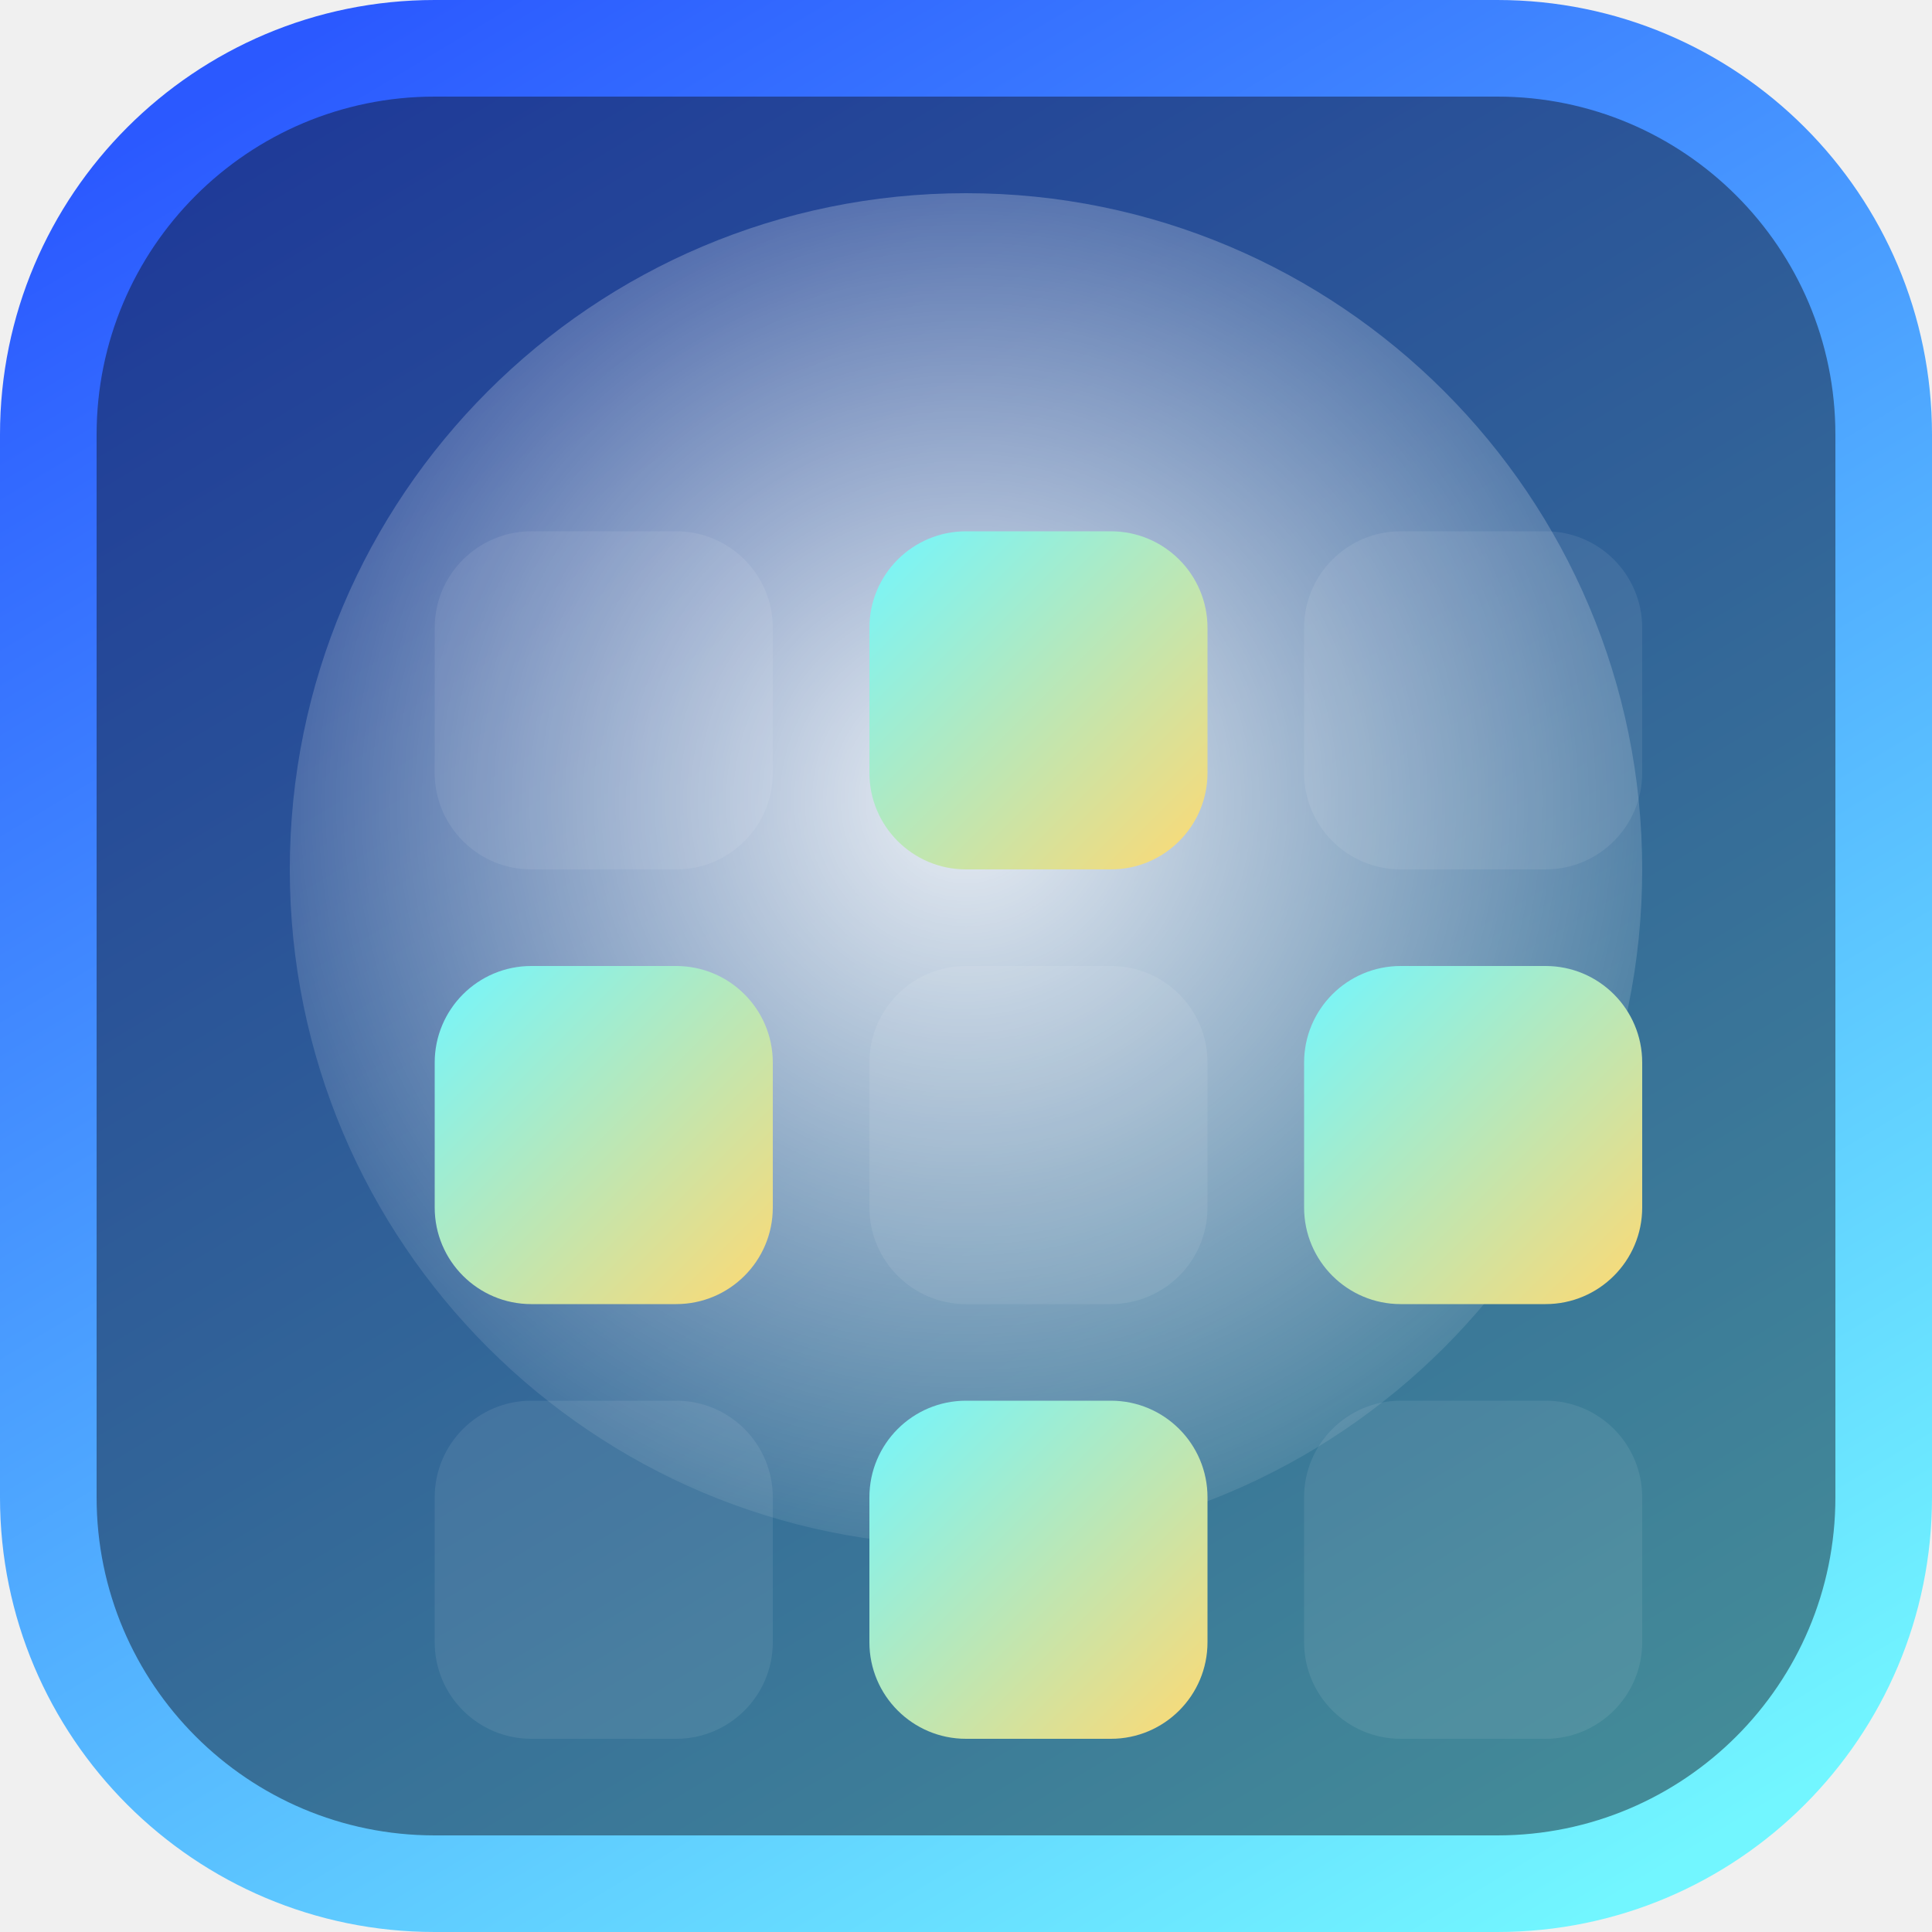
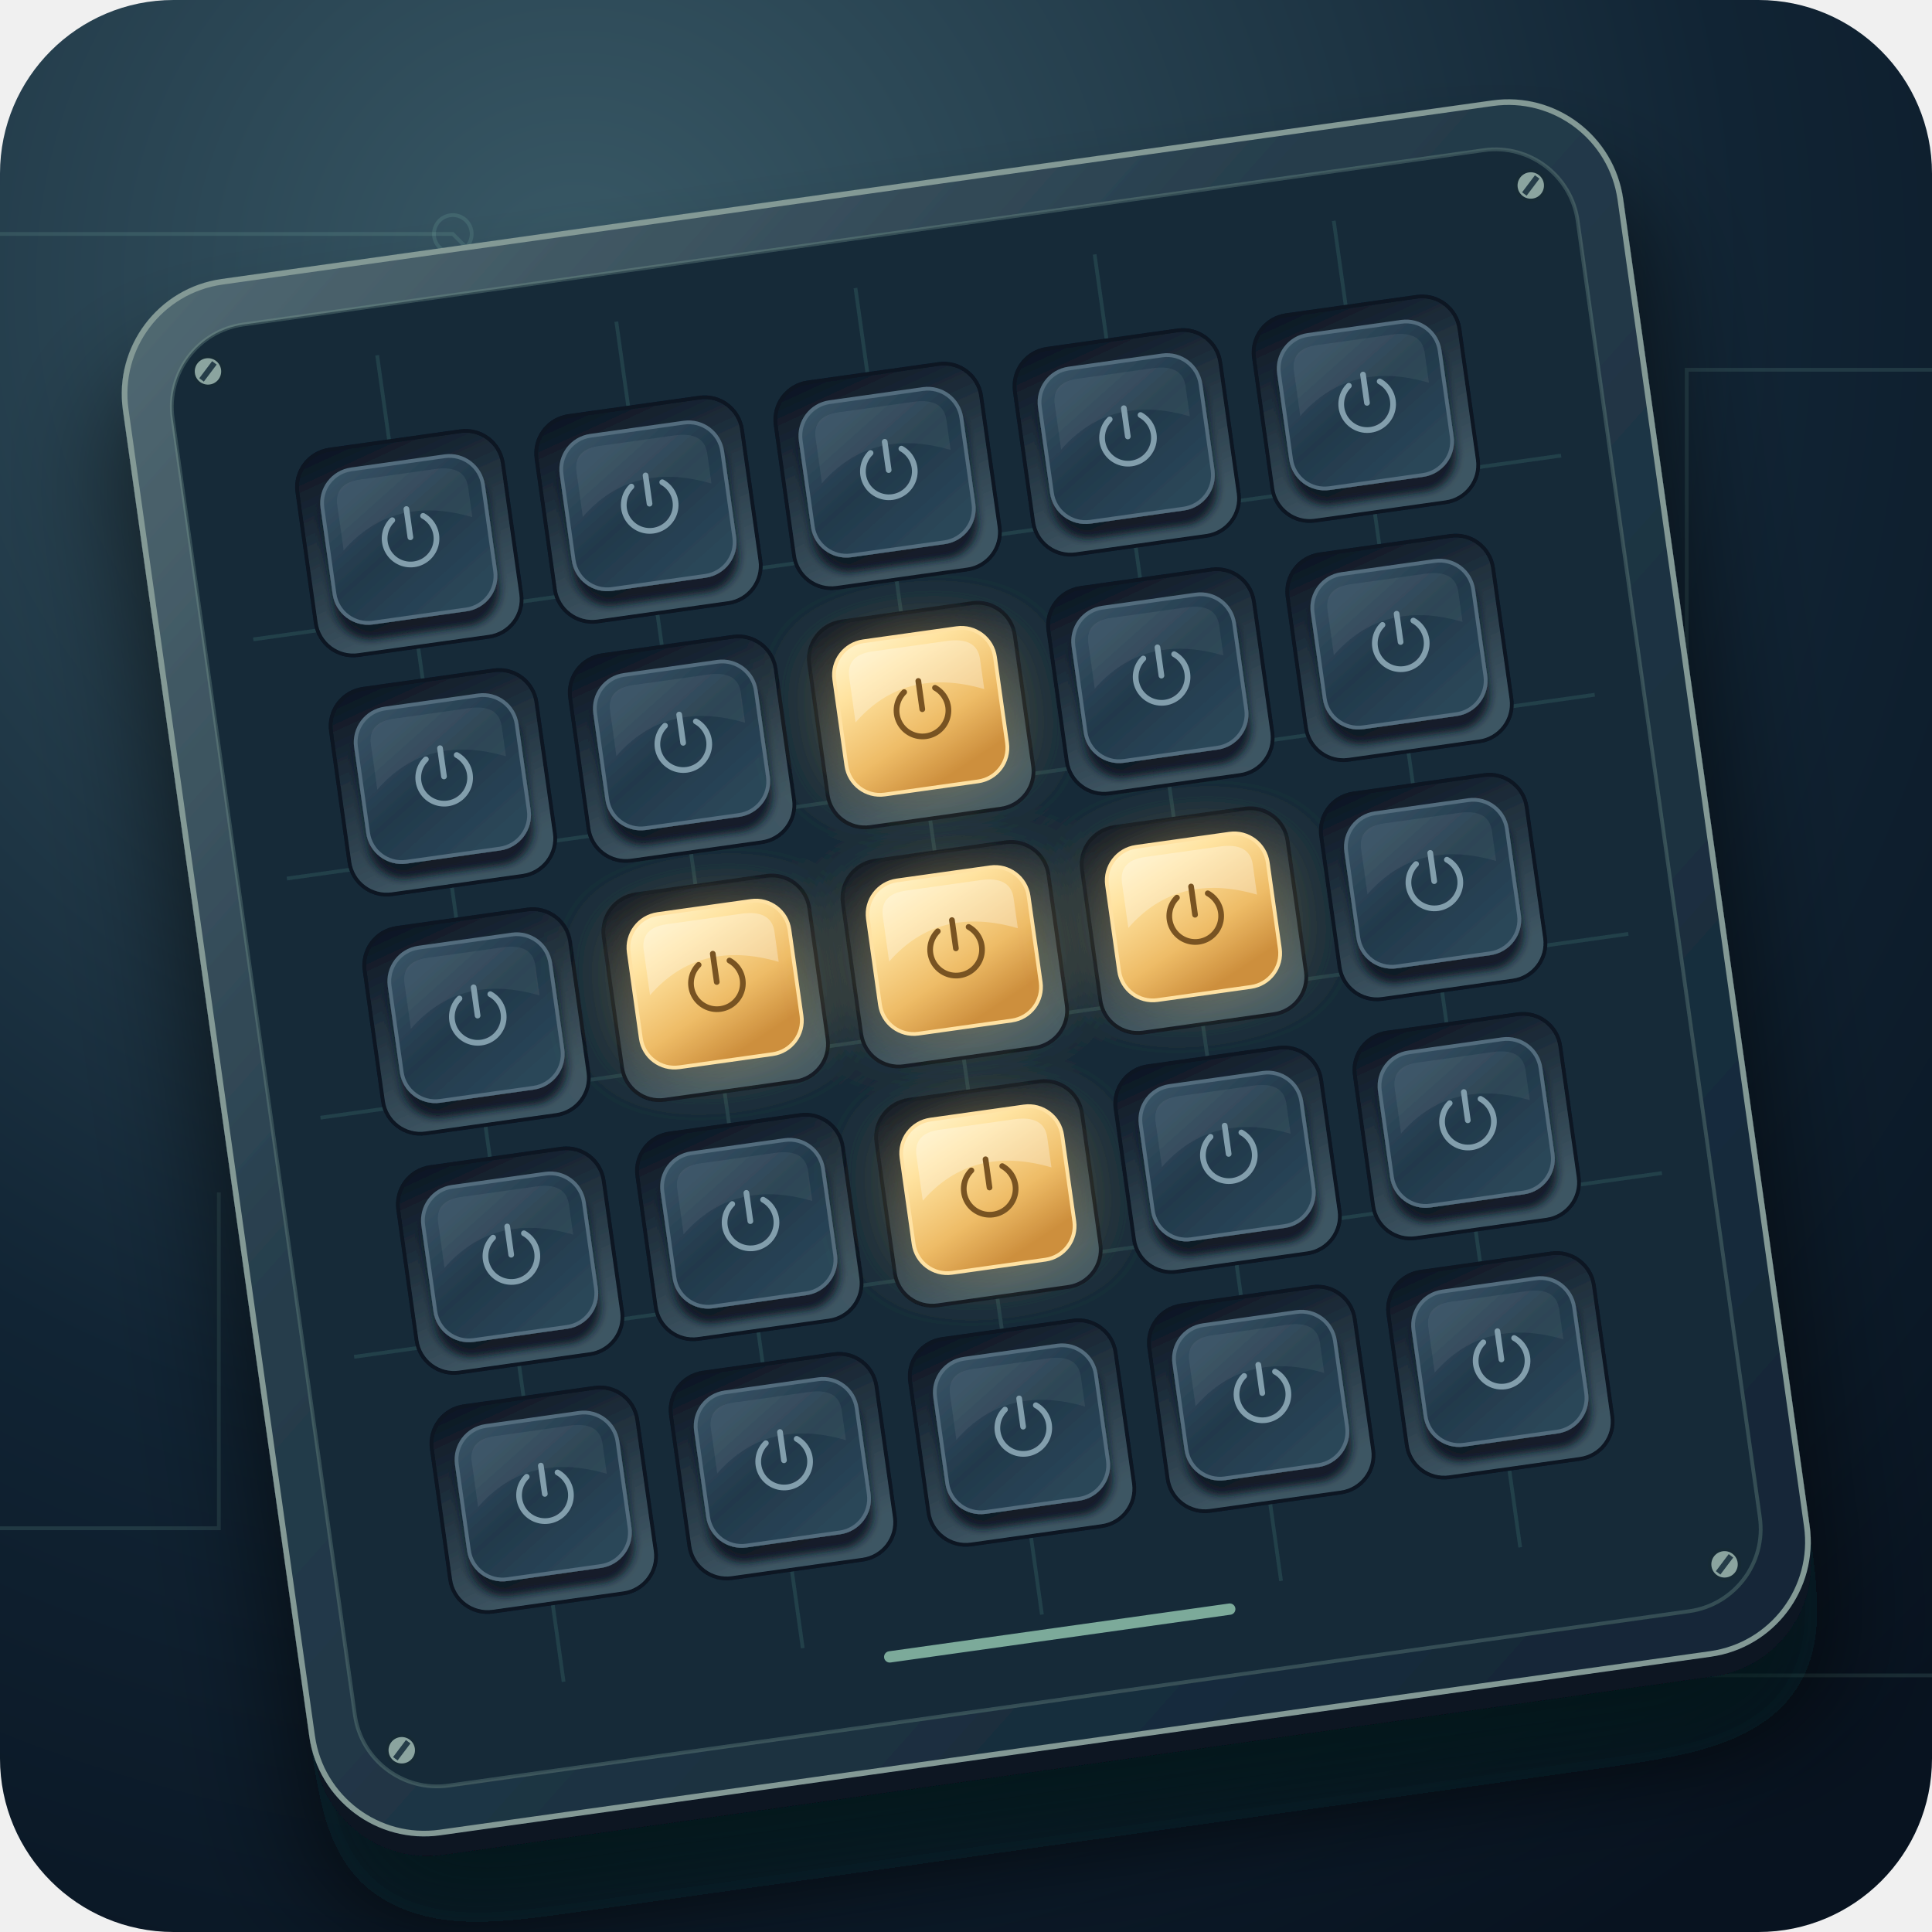
- <svg xmlns="http://www.w3.org/2000/svg" viewBox="0 0 160 160">
+ <svg xmlns="http://www.w3.org/2000/svg" viewBox="0 0 512 512" role="img" aria-labelledby="title desc">
  <defs>
-     <linearGradient id="bg" x1="20%" y1="0%" x2="80%" y2="100%">
-       <stop offset="0" stop-color="#2b59ff" />
-       <stop offset="1" stop-color="#72f6ff" />
-     </linearGradient>
-     <radialGradient id="glow" cx="50%" cy="45%" r="60%">
-       <stop offset="0" stop-color="#ffffff" stop-opacity="0.9" />
-       <stop offset="1" stop-color="#ffffff" stop-opacity="0" />
+     <radialGradient id="night" cx=".3" cy=".15" r="1">
+       <stop stop-color="#395966" />
+       <stop offset=".6" stop-color="#112434" />
+       <stop offset="1" stop-color="#081320" />
    </radialGradient>
-     <linearGradient id="tile-on" x1="0%" y1="0%" x2="100%" y2="100%">
-       <stop offset="0" stop-color="#72f6ff" />
-       <stop offset="1" stop-color="#ffd972" />
-     </linearGradient>
+     <linearGradient id="case" x2=".8" y2="1">
+       <stop stop-color="#526a73" />
+       <stop offset=".4" stop-color="#263d4c" />
+       <stop offset="1" stop-color="#142838" />
+     </linearGradient>
+     <linearGradient id="well" x2=".3" y2="1">
+       <stop stop-color="#0a1421" />
+       <stop offset="1" stop-color="#3e5663" />
+     </linearGradient>
+     <linearGradient id="glass" x2=".7" y2="1">
+       <stop stop-color="#3a5668" />
+       <stop offset=".55" stop-color="#22394b" />
+       <stop offset="1" stop-color="#2b4759" />
+     </linearGradient>
+     <linearGradient id="amber" x2=".5" y2="1">
+       <stop stop-color="#fff6d1" />
+       <stop offset=".3" stop-color="#ffe3a0" />
+       <stop offset=".7" stop-color="#eebc67" />
+       <stop offset="1" stop-color="#cd8f3d" />
+     </linearGradient>
+     <filter id="shadow" x="-.3" y="-.3" width="1.6" height="1.8">
+       <feDropShadow dx="0" dy="20" stdDeviation="15" flood-color="#000813" flood-opacity=".7" />
+     </filter>
+     <filter id="drop" x="-.2" y="-.2" width="1.5" height="1.6">
+       <feDropShadow dx="0" dy="4" stdDeviation="1" flood-color="#071321" flood-opacity=".9" />
+     </filter>
+     <filter id="lit" x="-.6" y="-.6" width="2.2" height="2.4">
+       <feDropShadow dx="0" dy="4" stdDeviation="1" flood-color="#8d5b27" />
+       <feDropShadow dx="0" dy="0" stdDeviation="10" flood-color="#ffc55e" flood-opacity=".38" />
+     </filter>
+     <symbol id="power" viewBox="0 0 32 32">
+       <path d="M16 5v11M10 8.5a10 10 0 1 0 12 0" fill="none" stroke="currentColor" stroke-width="2.2" stroke-linecap="round" />
+     </symbol>
  </defs>
-   <rect width="160" height="160" rx="36" fill="url(#bg)" />
-   <rect width="144" height="144" x="8" y="8" rx="28" fill="rgba(14,16,28,0.45)" />
-   <circle cx="80" cy="72" r="56" fill="url(#glow)" />
-   <g transform="translate(36 44)">
-     <rect x="0" y="0" width="28" height="28" rx="8" fill="rgba(255,255,255,0.08)" />
-     <rect x="36" y="0" width="28" height="28" rx="8" fill="url(#tile-on)" />
-     <rect x="72" y="0" width="28" height="28" rx="8" fill="rgba(255,255,255,0.08)" />
-     <rect x="0" y="36" width="28" height="28" rx="8" fill="url(#tile-on)" />
-     <rect x="36" y="36" width="28" height="28" rx="8" fill="rgba(255,255,255,0.08)" />
-     <rect x="72" y="36" width="28" height="28" rx="8" fill="url(#tile-on)" />
-     <rect x="0" y="72" width="28" height="28" rx="8" fill="rgba(255,255,255,0.08)" />
-     <rect x="36" y="72" width="28" height="28" rx="8" fill="url(#tile-on)" />
-     <rect x="72" y="72" width="28" height="28" rx="8" fill="rgba(255,255,255,0.08)" />
+   <rect width="512" height="512" rx="46" fill="url(#night)" />
+   <g fill="none" stroke="#8fd1bb" stroke-opacity=".14">
+     <path d="M0 62h120l42 42h122M512 444H393l-48-48H201M0 405h58v-89M512 98h-65v93" />
+     <circle cx="120" cy="62" r="5" />
+     <circle cx="393" cy="444" r="5" />
+   </g>
+   <g transform="translate(56 49) rotate(-8 200 207)" filter="url(#shadow)">
+     <rect x="0" y="6" width="400" height="415" rx="30" fill="#071321" />
+     <rect width="400" height="415" rx="30" fill="url(#case)" stroke="#839995" stroke-width="1.5" />
+     <rect x="12" y="12" width="376" height="391" rx="22" fill="#152a39" stroke="#8aac9c" stroke-opacity=".28" />
+     <g stroke="#88c9b2" stroke-opacity=".13" fill="none">
+       <path d="M25 95h350M25 159h350M25 223h350M25 287h350M68 25v355M132 25v355M196 25v355M260 25v355M324 25v355" />
+     </g>
+     <g transform="translate(42 48)">
+       <rect width="55" height="55" rx="10" fill="url(#well)" stroke="#0a1522" />
+       <rect x="6" y="6" width="43" height="41" rx="9" fill="url(#glass)" stroke="#526c7d" filter="url(#drop)" />
+       <path d="M10 15Q10 9 17 9h20q8 0 8 6v8Q25 14 10 27Z" fill="#fff" opacity=".06" />
+       <use href="#power" x="17" y="15" width="22" height="22" color="#829eac" />
+     </g>
+     <g transform="translate(106 48)">
+       <rect width="55" height="55" rx="10" fill="url(#well)" stroke="#0a1522" />
+       <rect x="6" y="6" width="43" height="41" rx="9" fill="url(#glass)" stroke="#526c7d" filter="url(#drop)" />
+       <path d="M10 15Q10 9 17 9h20q8 0 8 6v8Q25 14 10 27Z" fill="#fff" opacity=".06" />
+       <use href="#power" x="17" y="15" width="22" height="22" color="#829eac" />
+     </g>
+     <g transform="translate(170 48)">
+       <rect width="55" height="55" rx="10" fill="url(#well)" stroke="#0a1522" />
+       <rect x="6" y="6" width="43" height="41" rx="9" fill="url(#glass)" stroke="#526c7d" filter="url(#drop)" />
+       <path d="M10 15Q10 9 17 9h20q8 0 8 6v8Q25 14 10 27Z" fill="#fff" opacity=".06" />
+       <use href="#power" x="17" y="15" width="22" height="22" color="#829eac" />
+     </g>
+     <g transform="translate(234 48)">
+       <rect width="55" height="55" rx="10" fill="url(#well)" stroke="#0a1522" />
+       <rect x="6" y="6" width="43" height="41" rx="9" fill="url(#glass)" stroke="#526c7d" filter="url(#drop)" />
+       <path d="M10 15Q10 9 17 9h20q8 0 8 6v8Q25 14 10 27Z" fill="#fff" opacity=".06" />
+       <use href="#power" x="17" y="15" width="22" height="22" color="#829eac" />
+     </g>
+     <g transform="translate(298 48)">
+       <rect width="55" height="55" rx="10" fill="url(#well)" stroke="#0a1522" />
+       <rect x="6" y="6" width="43" height="41" rx="9" fill="url(#glass)" stroke="#526c7d" filter="url(#drop)" />
+       <path d="M10 15Q10 9 17 9h20q8 0 8 6v8Q25 14 10 27Z" fill="#fff" opacity=".06" />
+       <use href="#power" x="17" y="15" width="22" height="22" color="#829eac" />
+     </g>
+     <g transform="translate(42 112)">
+       <rect width="55" height="55" rx="10" fill="url(#well)" stroke="#0a1522" />
+       <rect x="6" y="6" width="43" height="41" rx="9" fill="url(#glass)" stroke="#526c7d" filter="url(#drop)" />
+       <path d="M10 15Q10 9 17 9h20q8 0 8 6v8Q25 14 10 27Z" fill="#fff" opacity=".06" />
+       <use href="#power" x="17" y="15" width="22" height="22" color="#829eac" />
+     </g>
+     <g transform="translate(106 112)">
+       <rect width="55" height="55" rx="10" fill="url(#well)" stroke="#0a1522" />
+       <rect x="6" y="6" width="43" height="41" rx="9" fill="url(#glass)" stroke="#526c7d" filter="url(#drop)" />
+       <path d="M10 15Q10 9 17 9h20q8 0 8 6v8Q25 14 10 27Z" fill="#fff" opacity=".06" />
+       <use href="#power" x="17" y="15" width="22" height="22" color="#829eac" />
+     </g>
+     <g transform="translate(170 112)">
+       <rect width="55" height="55" rx="10" fill="url(#well)" stroke="#0a1522" />
+       <rect x="6" y="6" width="43" height="41" rx="9" fill="url(#amber)" stroke="#ffe2a3" filter="url(#lit)" />
+       <path d="M10 15Q10 9 17 9h20q8 0 8 6v8Q25 14 10 27Z" fill="#fff" opacity=".3" />
+       <use href="#power" x="17" y="15" width="22" height="22" color="#785322" />
+     </g>
+     <g transform="translate(234 112)">
+       <rect width="55" height="55" rx="10" fill="url(#well)" stroke="#0a1522" />
+       <rect x="6" y="6" width="43" height="41" rx="9" fill="url(#glass)" stroke="#526c7d" filter="url(#drop)" />
+       <path d="M10 15Q10 9 17 9h20q8 0 8 6v8Q25 14 10 27Z" fill="#fff" opacity=".06" />
+       <use href="#power" x="17" y="15" width="22" height="22" color="#829eac" />
+     </g>
+     <g transform="translate(298 112)">
+       <rect width="55" height="55" rx="10" fill="url(#well)" stroke="#0a1522" />
+       <rect x="6" y="6" width="43" height="41" rx="9" fill="url(#glass)" stroke="#526c7d" filter="url(#drop)" />
+       <path d="M10 15Q10 9 17 9h20q8 0 8 6v8Q25 14 10 27Z" fill="#fff" opacity=".06" />
+       <use href="#power" x="17" y="15" width="22" height="22" color="#829eac" />
+     </g>
+     <g transform="translate(42 176)">
+       <rect width="55" height="55" rx="10" fill="url(#well)" stroke="#0a1522" />
+       <rect x="6" y="6" width="43" height="41" rx="9" fill="url(#glass)" stroke="#526c7d" filter="url(#drop)" />
+       <path d="M10 15Q10 9 17 9h20q8 0 8 6v8Q25 14 10 27Z" fill="#fff" opacity=".06" />
+       <use href="#power" x="17" y="15" width="22" height="22" color="#829eac" />
+     </g>
+     <g transform="translate(106 176)">
+       <rect width="55" height="55" rx="10" fill="url(#well)" stroke="#0a1522" />
+       <rect x="6" y="6" width="43" height="41" rx="9" fill="url(#amber)" stroke="#ffe2a3" filter="url(#lit)" />
+       <path d="M10 15Q10 9 17 9h20q8 0 8 6v8Q25 14 10 27Z" fill="#fff" opacity=".3" />
+       <use href="#power" x="17" y="15" width="22" height="22" color="#785322" />
+     </g>
+     <g transform="translate(170 176)">
+       <rect width="55" height="55" rx="10" fill="url(#well)" stroke="#0a1522" />
+       <rect x="6" y="6" width="43" height="41" rx="9" fill="url(#amber)" stroke="#ffe2a3" filter="url(#lit)" />
+       <path d="M10 15Q10 9 17 9h20q8 0 8 6v8Q25 14 10 27Z" fill="#fff" opacity=".3" />
+       <use href="#power" x="17" y="15" width="22" height="22" color="#785322" />
+     </g>
+     <g transform="translate(234 176)">
+       <rect width="55" height="55" rx="10" fill="url(#well)" stroke="#0a1522" />
+       <rect x="6" y="6" width="43" height="41" rx="9" fill="url(#amber)" stroke="#ffe2a3" filter="url(#lit)" />
+       <path d="M10 15Q10 9 17 9h20q8 0 8 6v8Q25 14 10 27Z" fill="#fff" opacity=".3" />
+       <use href="#power" x="17" y="15" width="22" height="22" color="#785322" />
+     </g>
+     <g transform="translate(298 176)">
+       <rect width="55" height="55" rx="10" fill="url(#well)" stroke="#0a1522" />
+       <rect x="6" y="6" width="43" height="41" rx="9" fill="url(#glass)" stroke="#526c7d" filter="url(#drop)" />
+       <path d="M10 15Q10 9 17 9h20q8 0 8 6v8Q25 14 10 27Z" fill="#fff" opacity=".06" />
+       <use href="#power" x="17" y="15" width="22" height="22" color="#829eac" />
+     </g>
+     <g transform="translate(42 240)">
+       <rect width="55" height="55" rx="10" fill="url(#well)" stroke="#0a1522" />
+       <rect x="6" y="6" width="43" height="41" rx="9" fill="url(#glass)" stroke="#526c7d" filter="url(#drop)" />
+       <path d="M10 15Q10 9 17 9h20q8 0 8 6v8Q25 14 10 27Z" fill="#fff" opacity=".06" />
+       <use href="#power" x="17" y="15" width="22" height="22" color="#829eac" />
+     </g>
+     <g transform="translate(106 240)">
+       <rect width="55" height="55" rx="10" fill="url(#well)" stroke="#0a1522" />
+       <rect x="6" y="6" width="43" height="41" rx="9" fill="url(#glass)" stroke="#526c7d" filter="url(#drop)" />
+       <path d="M10 15Q10 9 17 9h20q8 0 8 6v8Q25 14 10 27Z" fill="#fff" opacity=".06" />
+       <use href="#power" x="17" y="15" width="22" height="22" color="#829eac" />
+     </g>
+     <g transform="translate(170 240)">
+       <rect width="55" height="55" rx="10" fill="url(#well)" stroke="#0a1522" />
+       <rect x="6" y="6" width="43" height="41" rx="9" fill="url(#amber)" stroke="#ffe2a3" filter="url(#lit)" />
+       <path d="M10 15Q10 9 17 9h20q8 0 8 6v8Q25 14 10 27Z" fill="#fff" opacity=".3" />
+       <use href="#power" x="17" y="15" width="22" height="22" color="#785322" />
+     </g>
+     <g transform="translate(234 240)">
+       <rect width="55" height="55" rx="10" fill="url(#well)" stroke="#0a1522" />
+       <rect x="6" y="6" width="43" height="41" rx="9" fill="url(#glass)" stroke="#526c7d" filter="url(#drop)" />
+       <path d="M10 15Q10 9 17 9h20q8 0 8 6v8Q25 14 10 27Z" fill="#fff" opacity=".06" />
+       <use href="#power" x="17" y="15" width="22" height="22" color="#829eac" />
+     </g>
+     <g transform="translate(298 240)">
+       <rect width="55" height="55" rx="10" fill="url(#well)" stroke="#0a1522" />
+       <rect x="6" y="6" width="43" height="41" rx="9" fill="url(#glass)" stroke="#526c7d" filter="url(#drop)" />
+       <path d="M10 15Q10 9 17 9h20q8 0 8 6v8Q25 14 10 27Z" fill="#fff" opacity=".06" />
+       <use href="#power" x="17" y="15" width="22" height="22" color="#829eac" />
+     </g>
+     <g transform="translate(42 304)">
+       <rect width="55" height="55" rx="10" fill="url(#well)" stroke="#0a1522" />
+       <rect x="6" y="6" width="43" height="41" rx="9" fill="url(#glass)" stroke="#526c7d" filter="url(#drop)" />
+       <path d="M10 15Q10 9 17 9h20q8 0 8 6v8Q25 14 10 27Z" fill="#fff" opacity=".06" />
+       <use href="#power" x="17" y="15" width="22" height="22" color="#829eac" />
+     </g>
+     <g transform="translate(106 304)">
+       <rect width="55" height="55" rx="10" fill="url(#well)" stroke="#0a1522" />
+       <rect x="6" y="6" width="43" height="41" rx="9" fill="url(#glass)" stroke="#526c7d" filter="url(#drop)" />
+       <path d="M10 15Q10 9 17 9h20q8 0 8 6v8Q25 14 10 27Z" fill="#fff" opacity=".06" />
+       <use href="#power" x="17" y="15" width="22" height="22" color="#829eac" />
+     </g>
+     <g transform="translate(170 304)">
+       <rect width="55" height="55" rx="10" fill="url(#well)" stroke="#0a1522" />
+       <rect x="6" y="6" width="43" height="41" rx="9" fill="url(#glass)" stroke="#526c7d" filter="url(#drop)" />
+       <path d="M10 15Q10 9 17 9h20q8 0 8 6v8Q25 14 10 27Z" fill="#fff" opacity=".06" />
+       <use href="#power" x="17" y="15" width="22" height="22" color="#829eac" />
+     </g>
+     <g transform="translate(234 304)">
+       <rect width="55" height="55" rx="10" fill="url(#well)" stroke="#0a1522" />
+       <rect x="6" y="6" width="43" height="41" rx="9" fill="url(#glass)" stroke="#526c7d" filter="url(#drop)" />
+       <path d="M10 15Q10 9 17 9h20q8 0 8 6v8Q25 14 10 27Z" fill="#fff" opacity=".06" />
+       <use href="#power" x="17" y="15" width="22" height="22" color="#829eac" />
+     </g>
+     <g transform="translate(298 304)">
+       <rect width="55" height="55" rx="10" fill="url(#well)" stroke="#0a1522" />
+       <rect x="6" y="6" width="43" height="41" rx="9" fill="url(#glass)" stroke="#526c7d" filter="url(#drop)" />
+       <path d="M10 15Q10 9 17 9h20q8 0 8 6v8Q25 14 10 27Z" fill="#fff" opacity=".06" />
+       <use href="#power" x="17" y="15" width="22" height="22" color="#829eac" />
+     </g>
+     <g fill="#8ba49f" stroke="#162a36">
+       <circle cx="23" cy="23" r="4" />
+       <circle cx="377" cy="23" r="4" />
+       <circle cx="23" cy="392" r="4" />
+       <circle cx="377" cy="392" r="4" />
+     </g>
+     <path d="M21 25l4-4m350 4 4-4M21 394l4-4m350 4 4-4" stroke="#263e4a" stroke-width="1.5" />
+     <rect x="153" y="384" width="94" height="3" rx="1.5" fill="#9dd4bb" opacity=".75" />
  </g>
</svg>
